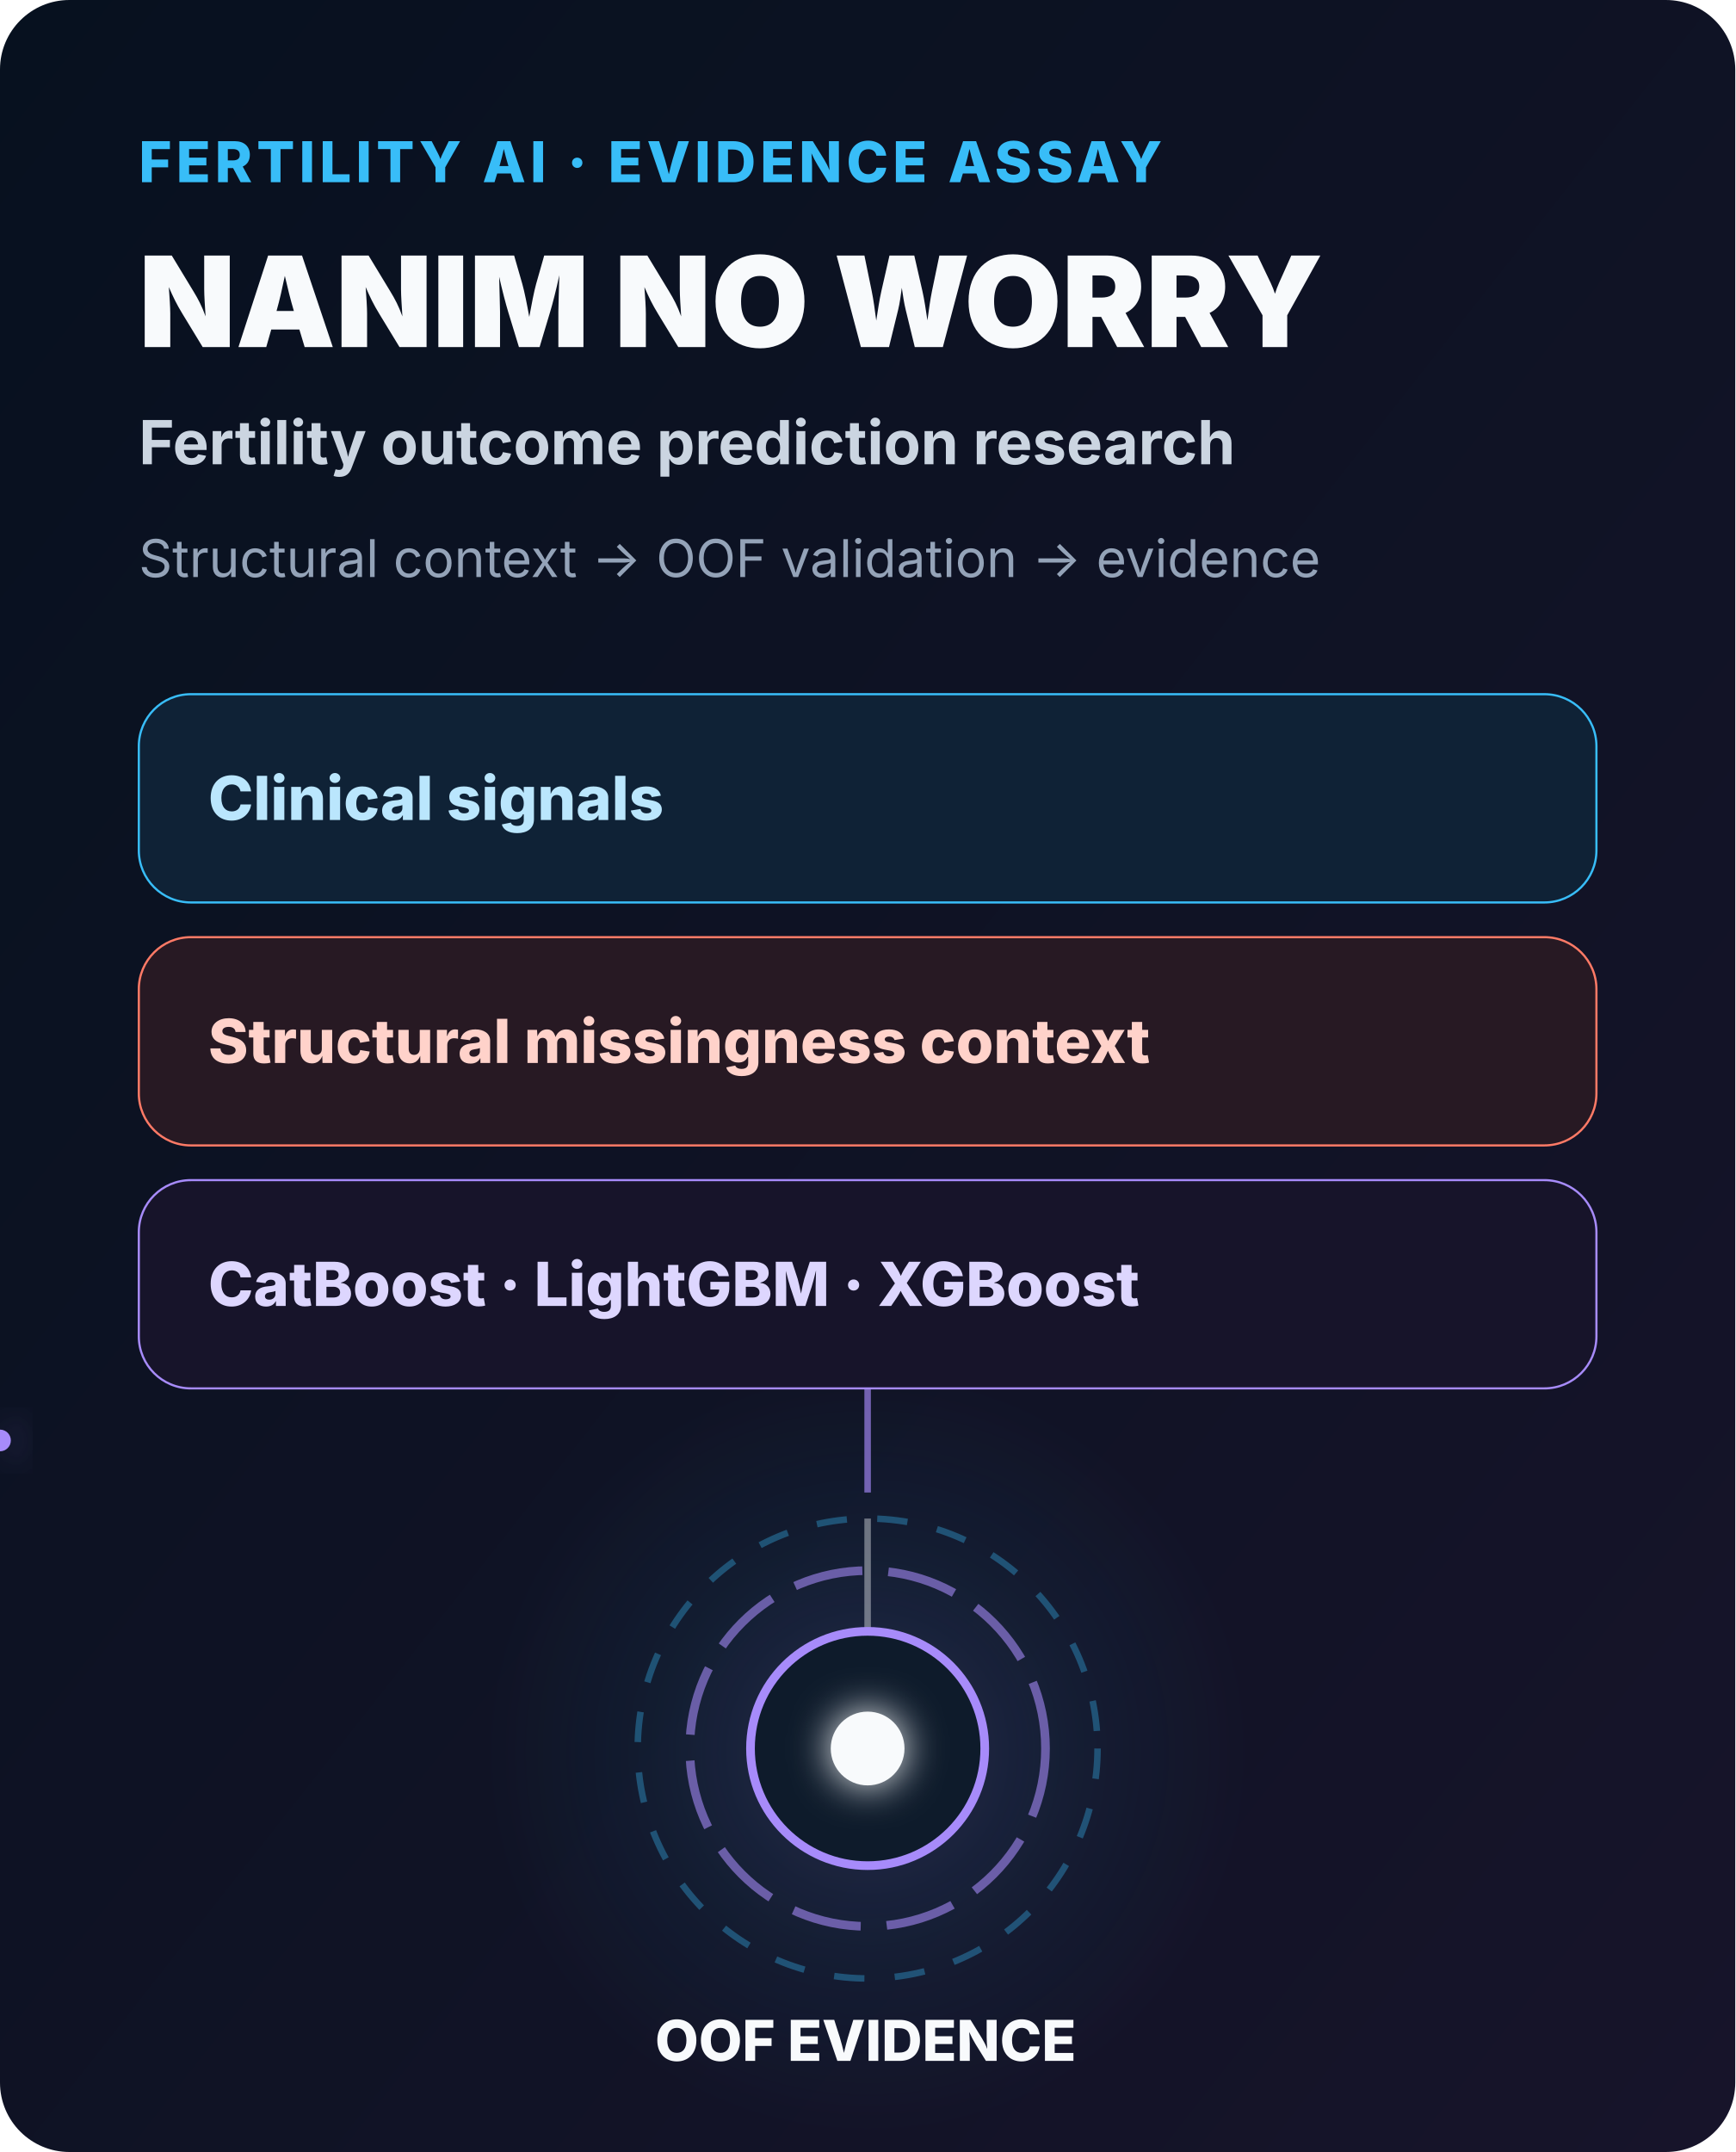
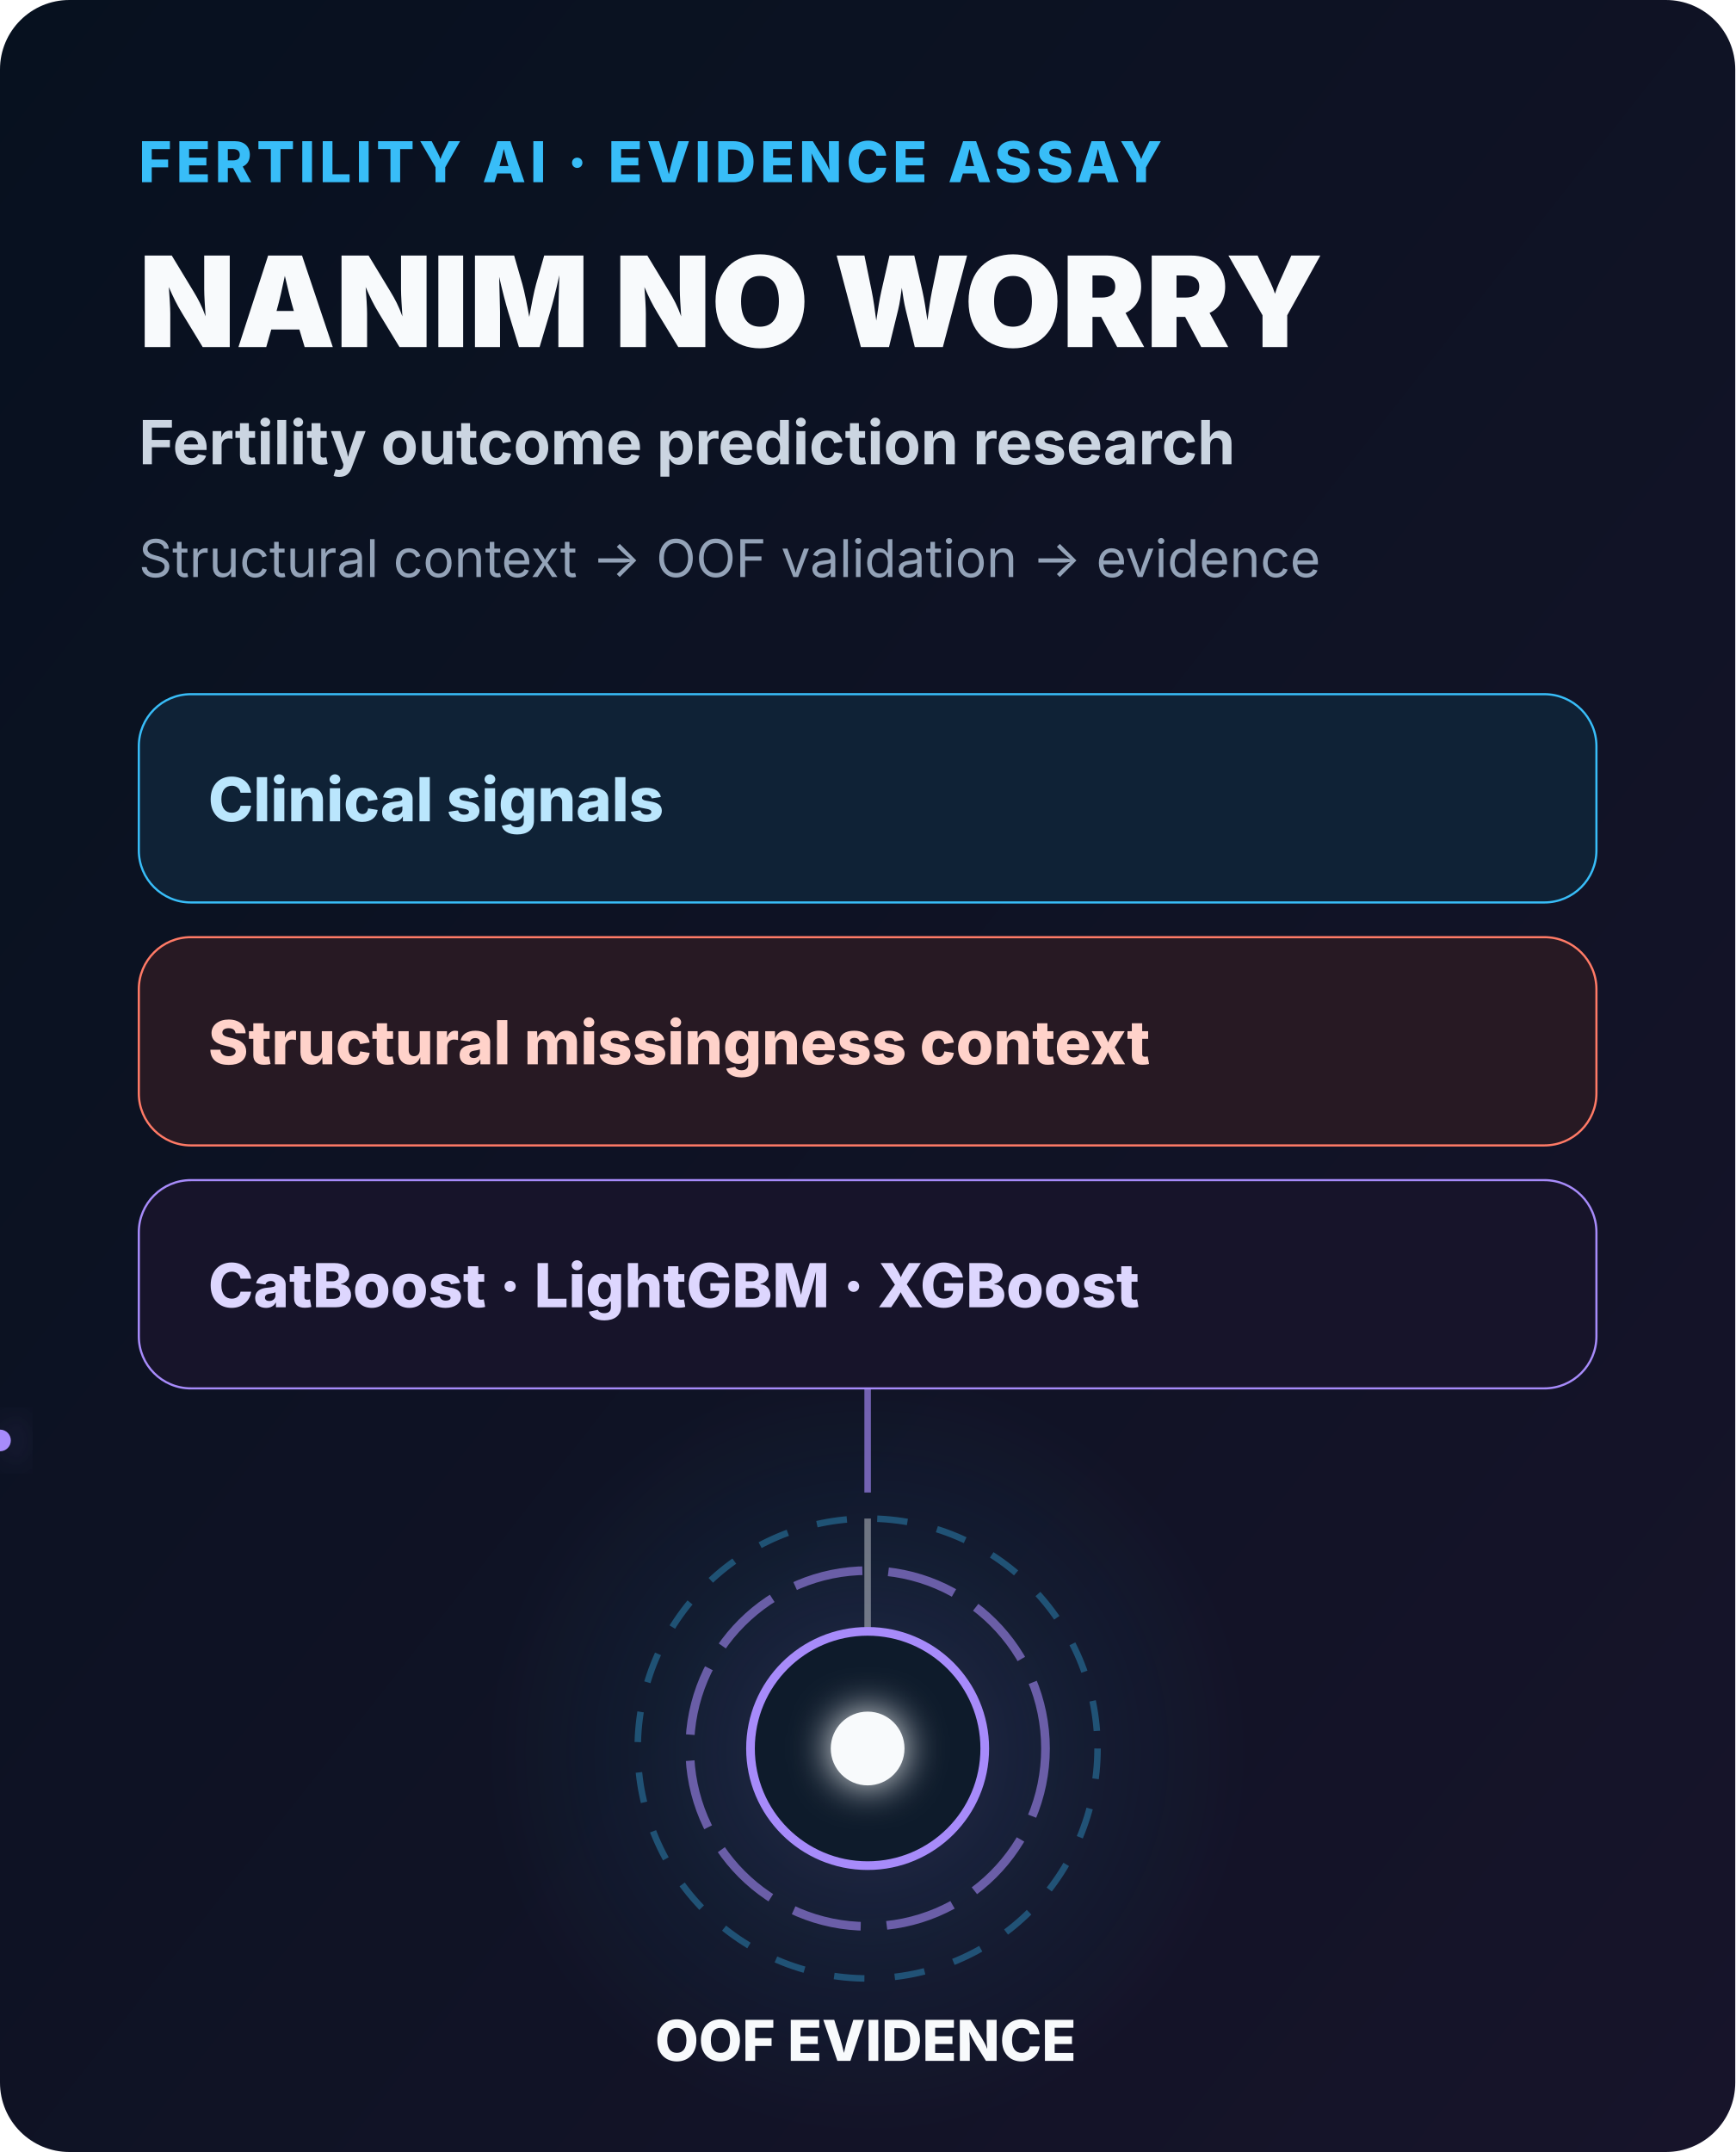
<svg xmlns="http://www.w3.org/2000/svg" width="800" height="992" viewBox="0 0 800 992" role="img" aria-labelledby="title desc">
  <defs>
    <linearGradient id="bg" x1="0" y1="0" x2="1" y2="1">
      <stop stop-color="#07111F" />
      <stop offset="1" stop-color="#17142A" />
    </linearGradient>
    <radialGradient id="aura">
      <stop stop-color="#A78BFA" stop-opacity=".25" />
      <stop offset=".55" stop-color="#38BDF8" stop-opacity=".08" />
      <stop offset="1" stop-color="#38BDF8" stop-opacity="0" />
    </radialGradient>
    <filter id="g" x="-100%" y="-100%" width="300%" height="300%">
      <feGaussianBlur stdDeviation="9" result="b" />
      <feMerge>
        <feMergeNode in="b" />
        <feMergeNode in="SourceGraphic" />
      </feMerge>
    </filter>
  </defs>
  <rect width="800" height="992" rx="32" fill="url(#bg)" />
  <g data-motion-role="ambient">
    <circle cx="400" cy="808" r="176" fill="url(#aura)" opacity=".7">
      <animate attributeName="opacity" values=".56;.78;.56" dur="12s" repeatCount="indefinite" />
    </circle>
  </g>
  <g font-family="system-ui, -apple-system, BlinkMacSystemFont, 'Segoe UI', sans-serif">
    <g data-title="true">
      <text x="64" y="84" fill="#38BDF8" font-size="26" font-weight="820" letter-spacing="2">
        <tspan>FERTILITY AI · EVIDENCE ASSAY</tspan>
      </text>
    </g>
    <text x="64" y="160" fill="#F8FAFC" font-size="58" font-weight="850">
      <tspan>NANIM NO WORRY</tspan>
    </text>
    <text x="64" y="214" fill="#CBD5E1" font-size="28" font-weight="700">
      <tspan>Fertility outcome prediction research</tspan>
    </text>
    <text x="64" y="266" fill="#94A3B8" font-size="24">
      <tspan>Structural context → OOF validation → evidence</tspan>
    </text>
    <g data-card-set="stack" data-grid="16">
      <g data-card="mobile-signal">
        <rect x="64" y="320" width="672" height="96" rx="24" fill="#0F2236" stroke="#38BDF8" />
-         <text data-role="primary" x="96" y="378" fill="#BAE6FD" font-size="28" font-weight="780">
+         <text data-role="primary" x="96" y="368" dominant-baseline="middle" fill="#BAE6FD" font-size="28" font-weight="780">
          <tspan>Clinical signals</tspan>
        </text>
      </g>
      <g data-card="mobile-context">
        <rect x="64" y="432" width="672" height="96" rx="24" fill="#271923" stroke="#FF7A66" />
-         <text data-role="primary" x="96" y="490" fill="#FFD2CA" font-size="28" font-weight="780">
+         <text data-role="primary" x="96" y="480" dominant-baseline="middle" fill="#FFD2CA" font-size="28" font-weight="780">
          <tspan>Structural missingness context</tspan>
        </text>
      </g>
      <g data-card="mobile-models">
        <rect x="64" y="544" width="672" height="96" rx="24" fill="#17142A" stroke="#A78BFA" />
-         <text data-role="primary" x="96" y="602" fill="#DDD6FE" font-size="28" font-weight="780">
+         <text data-role="primary" x="96" y="592" dominant-baseline="middle" fill="#DDD6FE" font-size="28" font-weight="780">
          <tspan>CatBoost · LightGBM · XGBoost</tspan>
        </text>
      </g>
    </g>
    <path d="M400 640 V688" stroke="#A78BFA" stroke-width="3" opacity=".65" />
    <g data-motion-role="particle">
      <circle cy="664" r="5" fill="#A78BFA" filter="url(#g)">
        <animate attributeName="cx" values="280;520" dur="5.8s" repeatCount="indefinite" />
        <animate attributeName="opacity" values="0;1;0" dur="5.8s" repeatCount="indefinite" />
      </circle>
    </g>
    <g data-motion-role="orbital" transform="translate(400 806)">
      <circle r="106" fill="none" stroke="#38BDF8" stroke-width="3" stroke-dasharray="14 14" opacity=".34">
        <animateTransform attributeName="transform" type="rotate" from="0" to="360" dur="24s" repeatCount="indefinite" />
      </circle>
      <circle r="82" fill="none" stroke="#A78BFA" stroke-width="4" stroke-dasharray="32 12" opacity=".58">
        <animateTransform attributeName="transform" type="rotate" from="360" to="0" dur="17s" repeatCount="indefinite" />
      </circle>
      <g opacity=".4">
        <line x1="0" y1="-54" x2="0" y2="-106" stroke="#F8FAFC" stroke-width="3" />
        <animateTransform attributeName="transform" type="rotate" from="0" to="360" dur="10.5s" repeatCount="indefinite" />
      </g>
    </g>
    <g data-motion-role="pulse">
      <circle cx="400" cy="806" r="54" fill="#0E1B2B" stroke="#A78BFA" stroke-width="4" />
      <circle cx="400" cy="806" r="17" fill="#F8FAFC" filter="url(#g)">
        <animate attributeName="r" values="14;20;14" dur="6.2s" repeatCount="indefinite" />
        <animate attributeName="opacity" values=".58;1;.58" dur="6.2s" repeatCount="indefinite" />
      </circle>
    </g>
    <text x="302" y="950" fill="#F8FAFC" font-size="26" font-weight="820">
      <tspan>OOF EVIDENCE</tspan>
    </text>
  </g>
</svg>
